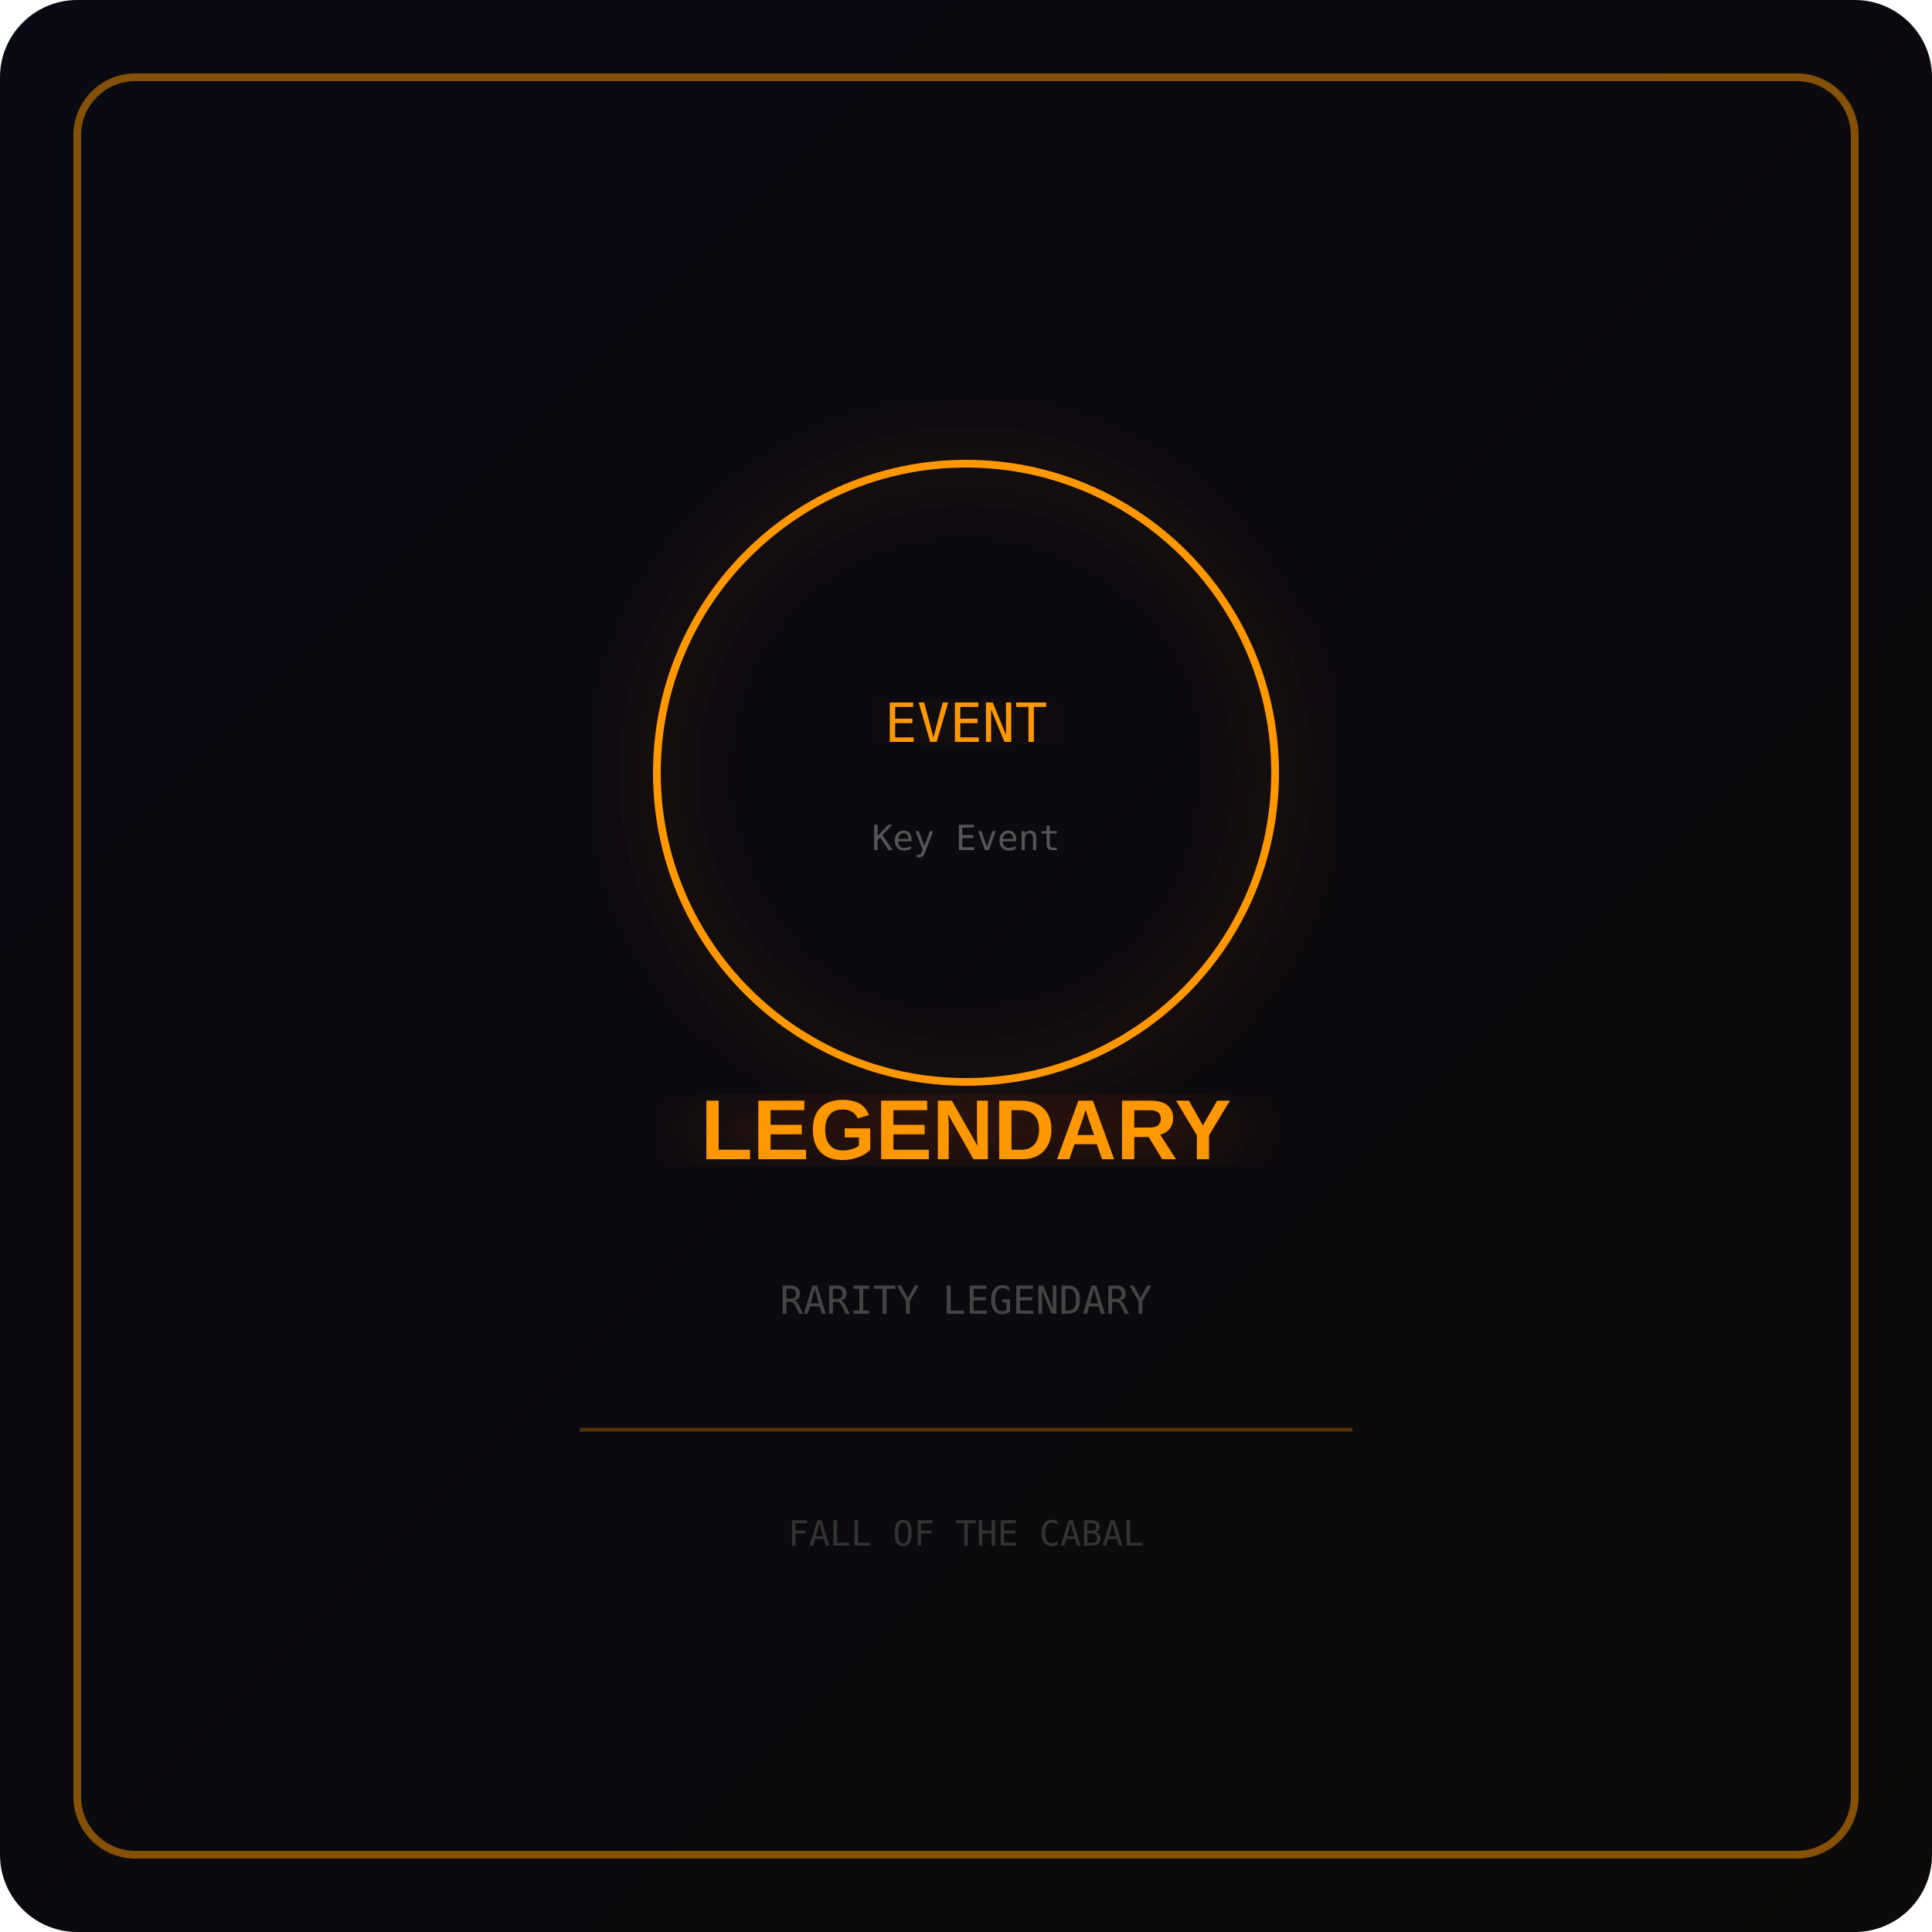
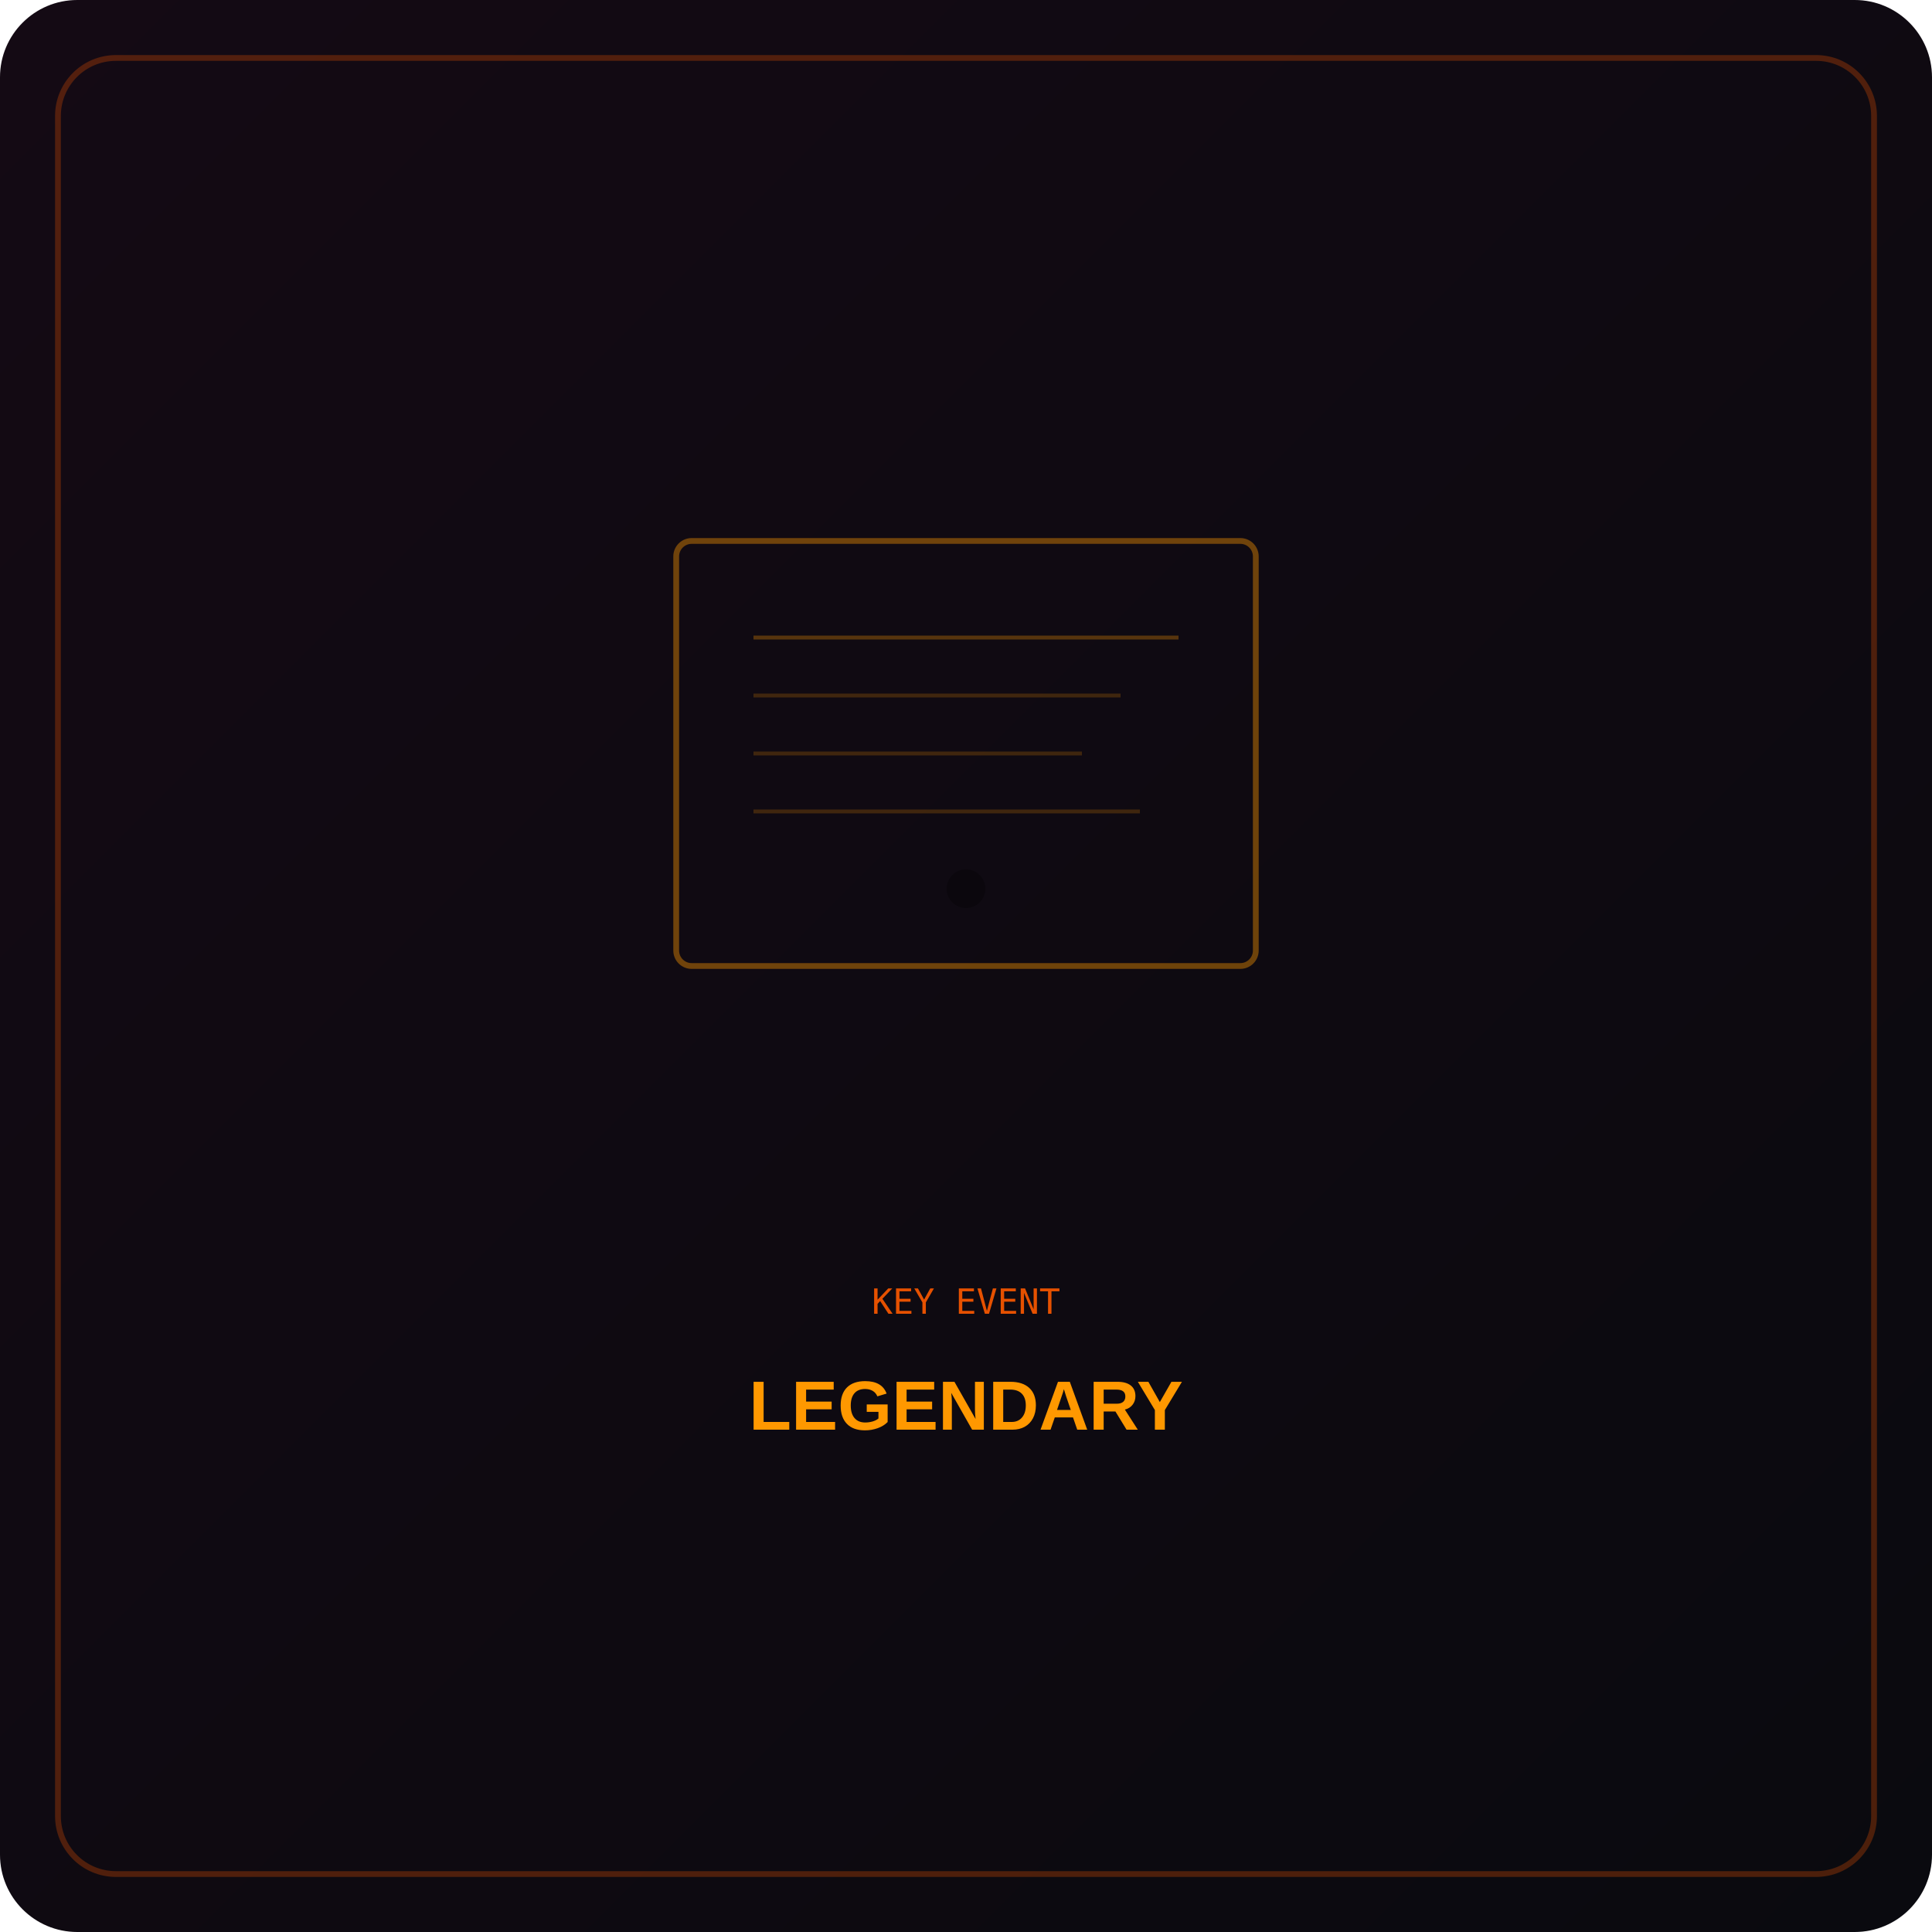
<svg xmlns="http://www.w3.org/2000/svg" viewBox="0 0 500 500" width="500" height="500">
  <defs>
    <linearGradient id="bg" x1="0%" y1="0%" x2="100%" y2="100%">
-       <stop offset="0%" stop-color="#0a0a14" />
-       <stop offset="100%" stop-color="#0d0a0a" />
+       <stop offset="0%" stop-color="#140a14" />
+       <stop offset="100%" stop-color="#0a0a0f" />
    </linearGradient>
    <filter id="g">
-       <feDropShadow dx="0" dy="0" stdDeviation="10" flood-color="#e65100" flood-opacity="0.5" />
+       <feDropShadow dx="0" dy="0" stdDeviation="10" flood-color="#ff9800" flood-opacity="0.6" />
    </filter>
  </defs>
  <rect width="500" height="500" fill="url(#bg)" rx="20" />
-   <rect x="20" y="20" width="460" height="460" fill="none" stroke="#ff9800" stroke-width="2" rx="15" opacity="0.5" />
-   <circle cx="250" cy="200" r="80" fill="none" stroke="#ff9800" stroke-width="2" filter="url(#g)" />
-   <text x="250" y="192" text-anchor="middle" font-family="monospace" font-size="14" fill="#ff9800" filter="url(#g)">EVENT</text>
-   <text x="250" y="220" text-anchor="middle" font-family="monospace" font-size="9" fill="#555">Key Event</text>
-   <text x="250" y="300" text-anchor="middle" font-family="Arial,sans-serif" font-size="22" font-weight="bold" fill="#ff9800" filter="url(#g)">LEGENDARY</text>
-   <text x="250" y="340" text-anchor="middle" font-family="monospace" font-size="10" fill="#444">RARITY LEGENDARY</text>
-   <line x1="150" y1="370" x2="350" y2="370" stroke="#ff9800" stroke-width="1" opacity="0.3" />
-   <text x="250" y="400" text-anchor="middle" font-family="monospace" font-size="9" fill="#333">FALL OF THE CABAL</text>
+   <rect x="15" y="15" width="470" height="470" fill="none" stroke="#e65100" stroke-width="1.5" rx="15" opacity="0.3" />
+   <rect x="175" y="140" width="150" height="110" rx="4" fill="none" stroke="#ff9800" stroke-width="1.5" opacity="0.4" />
+   <line x1="195" y1="165" x2="305" y2="165" stroke="#ff9800" stroke-width="1" opacity="0.3" />
+   <line x1="195" y1="180" x2="290" y2="180" stroke="#ff9800" stroke-width="1" opacity="0.2" />
+   <line x1="195" y1="195" x2="280" y2="195" stroke="#ff9800" stroke-width="1" opacity="0.2" />
+   <line x1="195" y1="210" x2="295" y2="210" stroke="#ff9800" stroke-width="1" opacity="0.2" />
+   <circle cx="250" cy="230" r="5" fill="{color}" opacity="0.3" />
+   <text x="250" y="340" text-anchor="middle" font-family="monospace" font-size="9" fill="#e65100">KEY EVENT</text>
+   <text x="250" y="370" text-anchor="middle" font-family="Arial,sans-serif" font-size="18" font-weight="bold" fill="#ff9800">LEGENDARY</text>
</svg>
